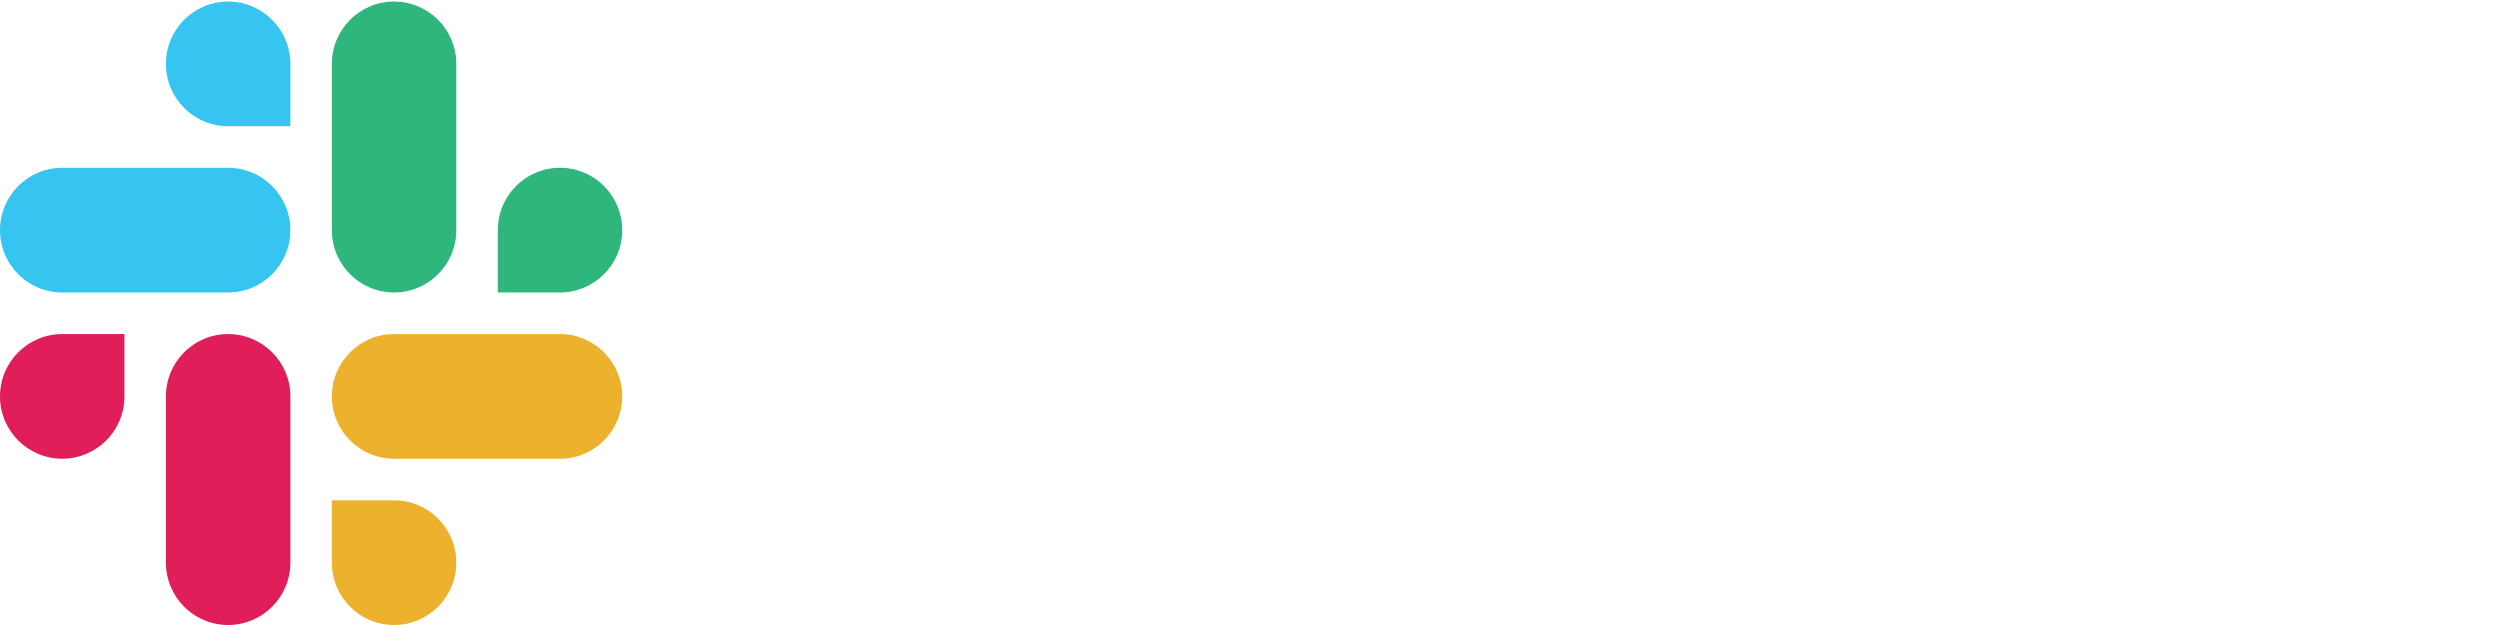
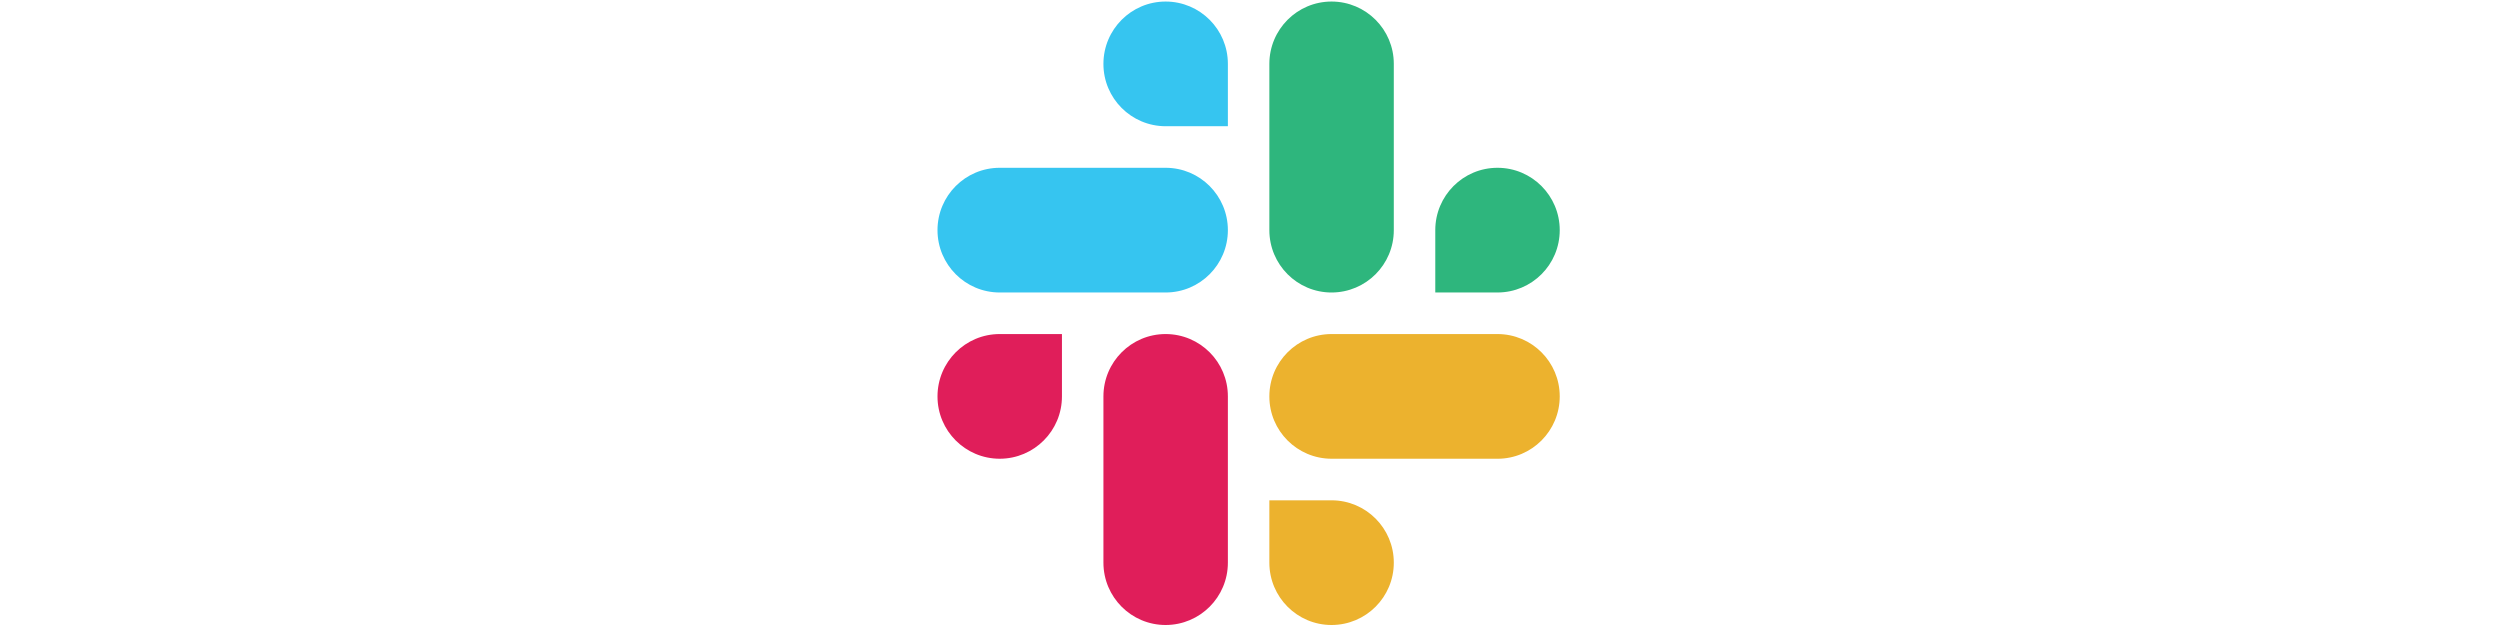
- <svg xmlns="http://www.w3.org/2000/svg" shape-rendering="geometricPrecision" viewBox="0 0 240 60" width="100" height="25" aria-label="Slack" class="c-slacklogo--color svg-replaced">
+ <svg xmlns="http://www.w3.org/2000/svg" shape-rendering="geometricPrecision" viewBox="0 0 60 60" width="100" height="25" aria-label="Slack" class="c-slacklogo--color svg-replaced">
  <path d="m21.902.148c-3.299 0-5.973 2.68-5.973 5.985a5.979 5.979 0 0 0 5.973 5.985h5.974v-5.985a5.98 5.98 0 0 0 -5.974-5.985m0 15.96h-15.929c-3.299 0-5.973 2.68-5.973 5.986 0 3.305 2.674 5.985 5.973 5.985h15.93c3.298 0 5.973-2.68 5.973-5.985 0-3.306-2.675-5.986-5.974-5.986" fill="#36c5f0" />
  <path d="m59.734 22.094c0-3.306-2.675-5.986-5.974-5.986s-5.973 2.68-5.973 5.986v5.985h5.973a5.98 5.98 0 0 0 5.974-5.985m-15.929 0v-15.961a5.98 5.98 0 0 0 -5.974-5.985c-3.299 0-5.973 2.68-5.973 5.985v15.96c0 3.307 2.674 5.987 5.973 5.987a5.98 5.98 0 0 0 5.974-5.985" fill="#2eb67d" />
  <path d="m37.831 60a5.98 5.98 0 0 0 5.974-5.985 5.98 5.98 0 0 0 -5.974-5.985h-5.973v5.985c0 3.305 2.674 5.985 5.973 5.985m0-15.96h15.93c3.298 0 5.973-2.68 5.973-5.986a5.98 5.98 0 0 0 -5.974-5.985h-15.929c-3.299 0-5.973 2.68-5.973 5.985a5.979 5.979 0 0 0 5.973 5.985" fill="#ecb22e" />
  <path d="m0 38.054a5.979 5.979 0 0 0 5.973 5.985 5.98 5.98 0 0 0 5.974-5.985v-5.985h-5.974c-3.299 0-5.973 2.68-5.973 5.985m15.929 0v15.96c0 3.306 2.674 5.986 5.973 5.986a5.98 5.98 0 0 0 5.974-5.985v-15.961a5.979 5.979 0 0 0 -5.974-5.985c-3.299 0-5.973 2.68-5.973 5.985" fill="#e01e5a" />
</svg>
